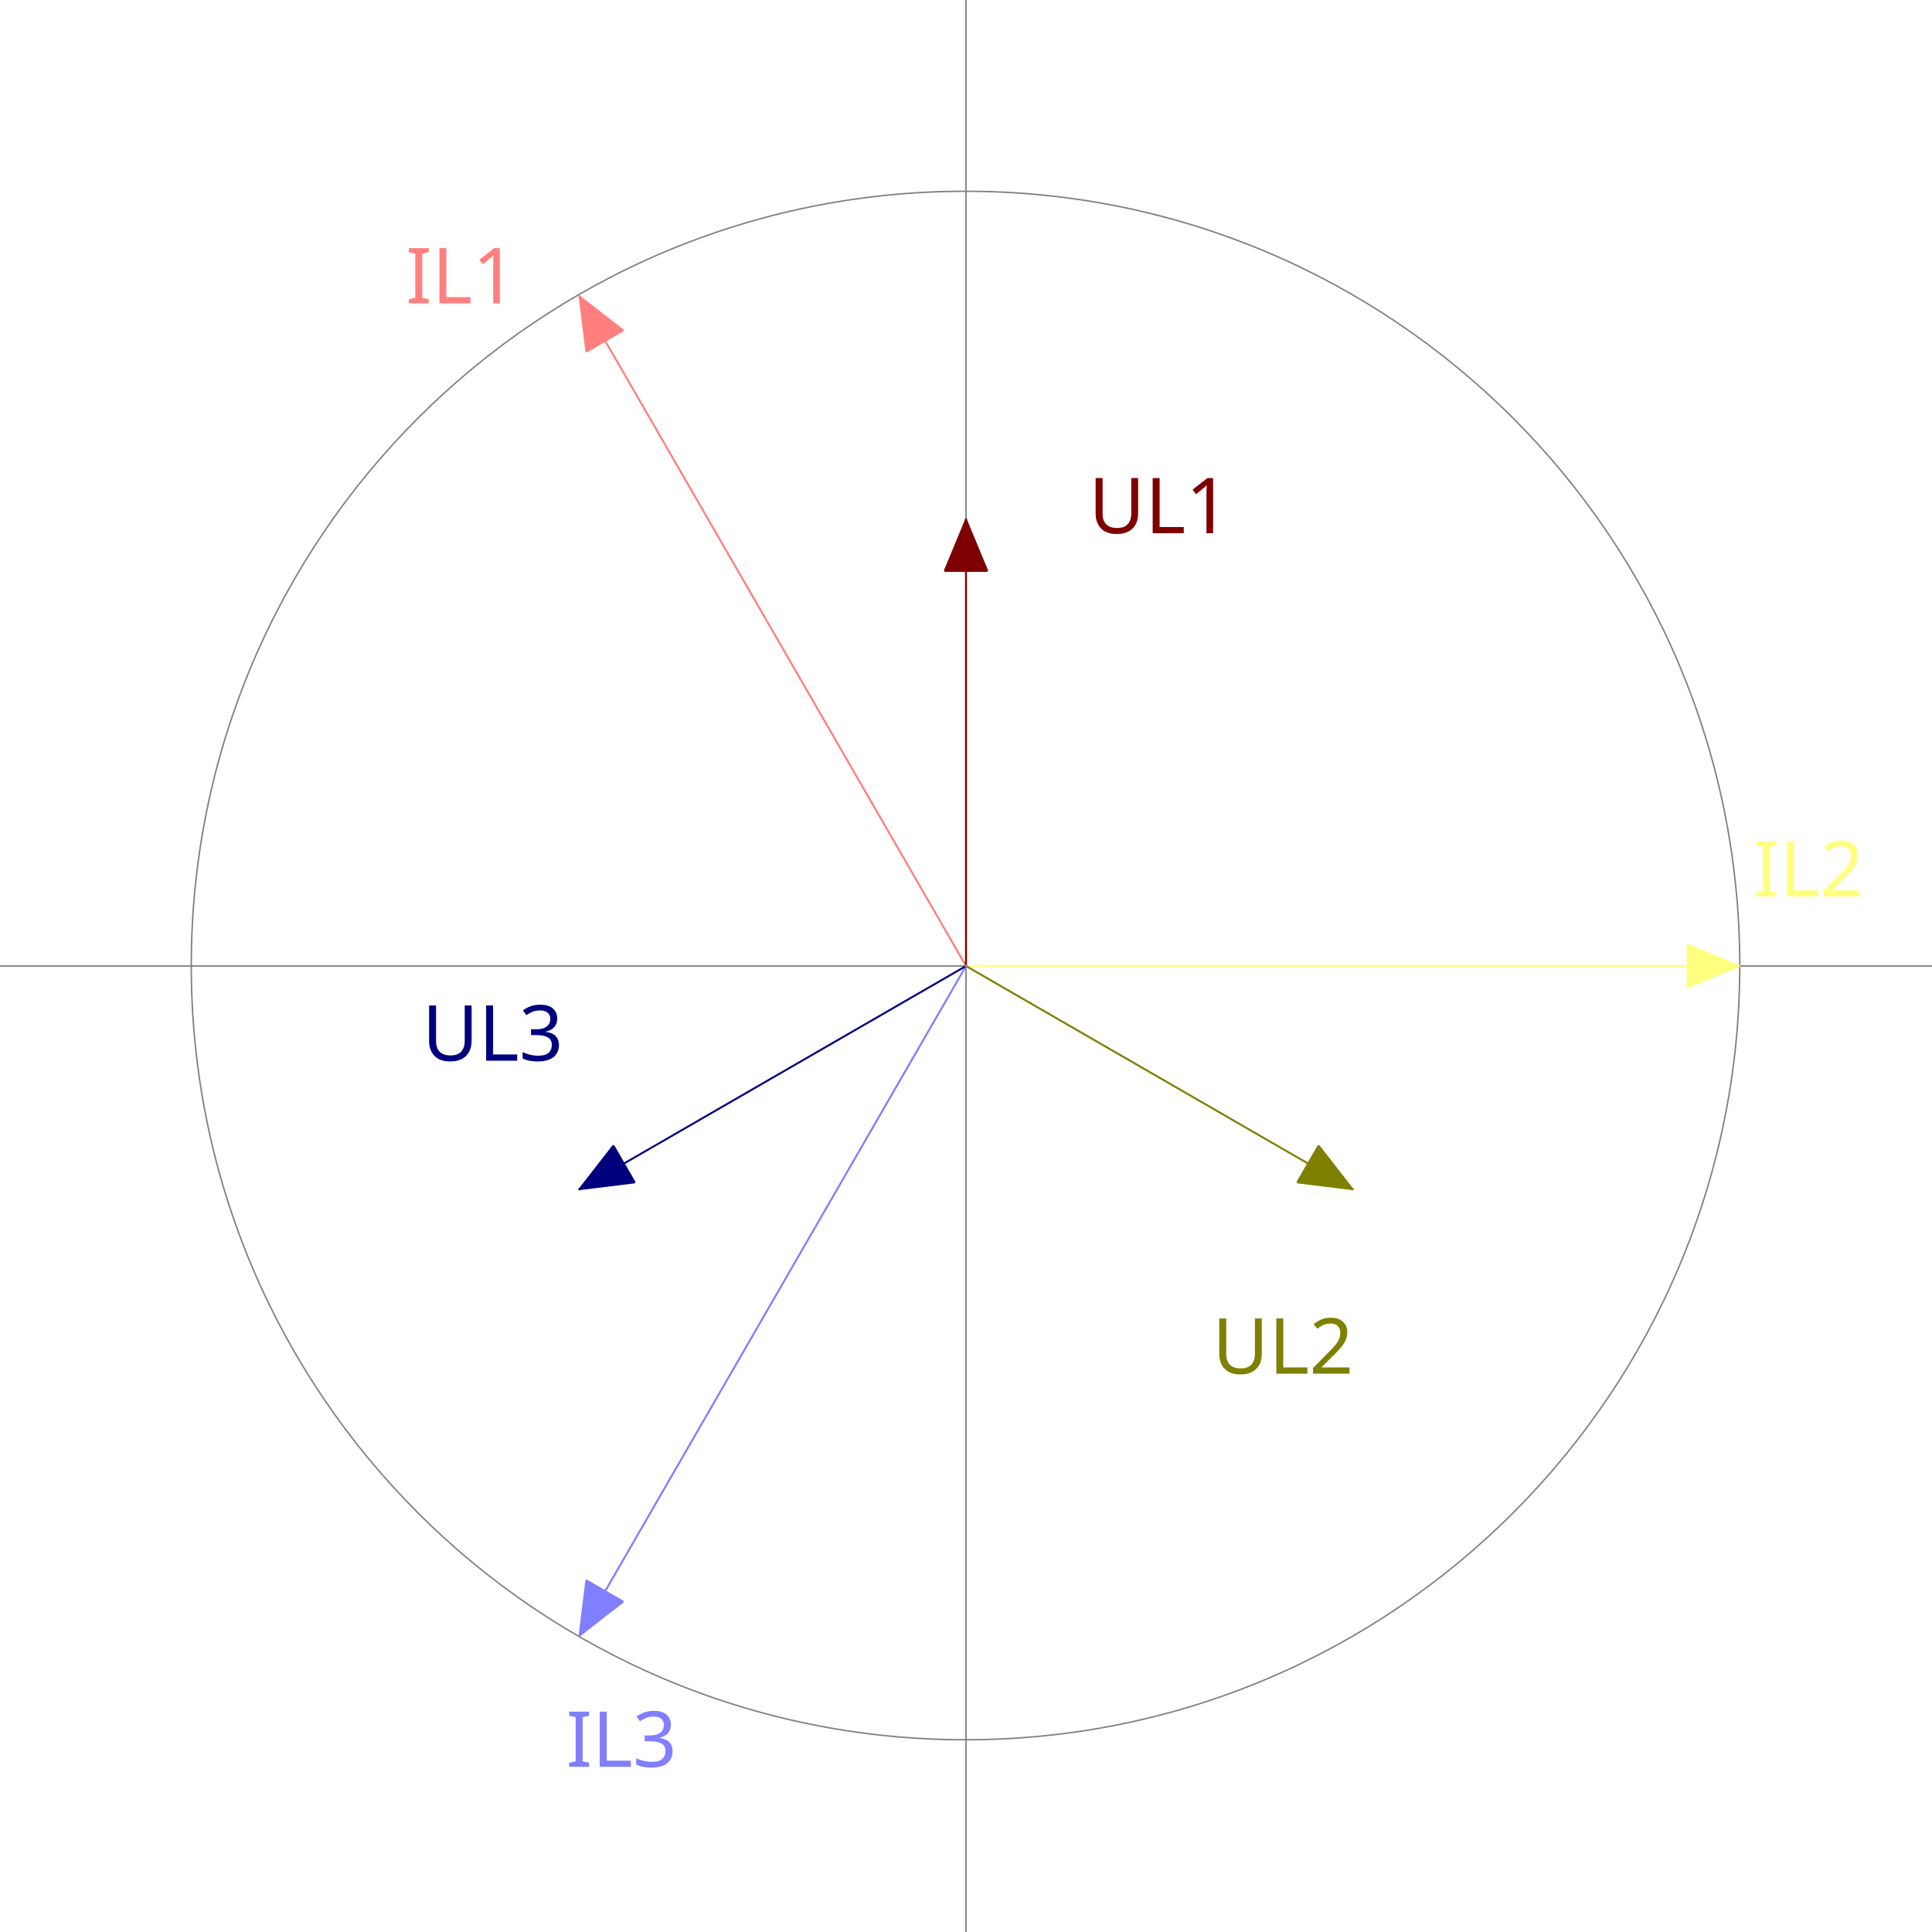
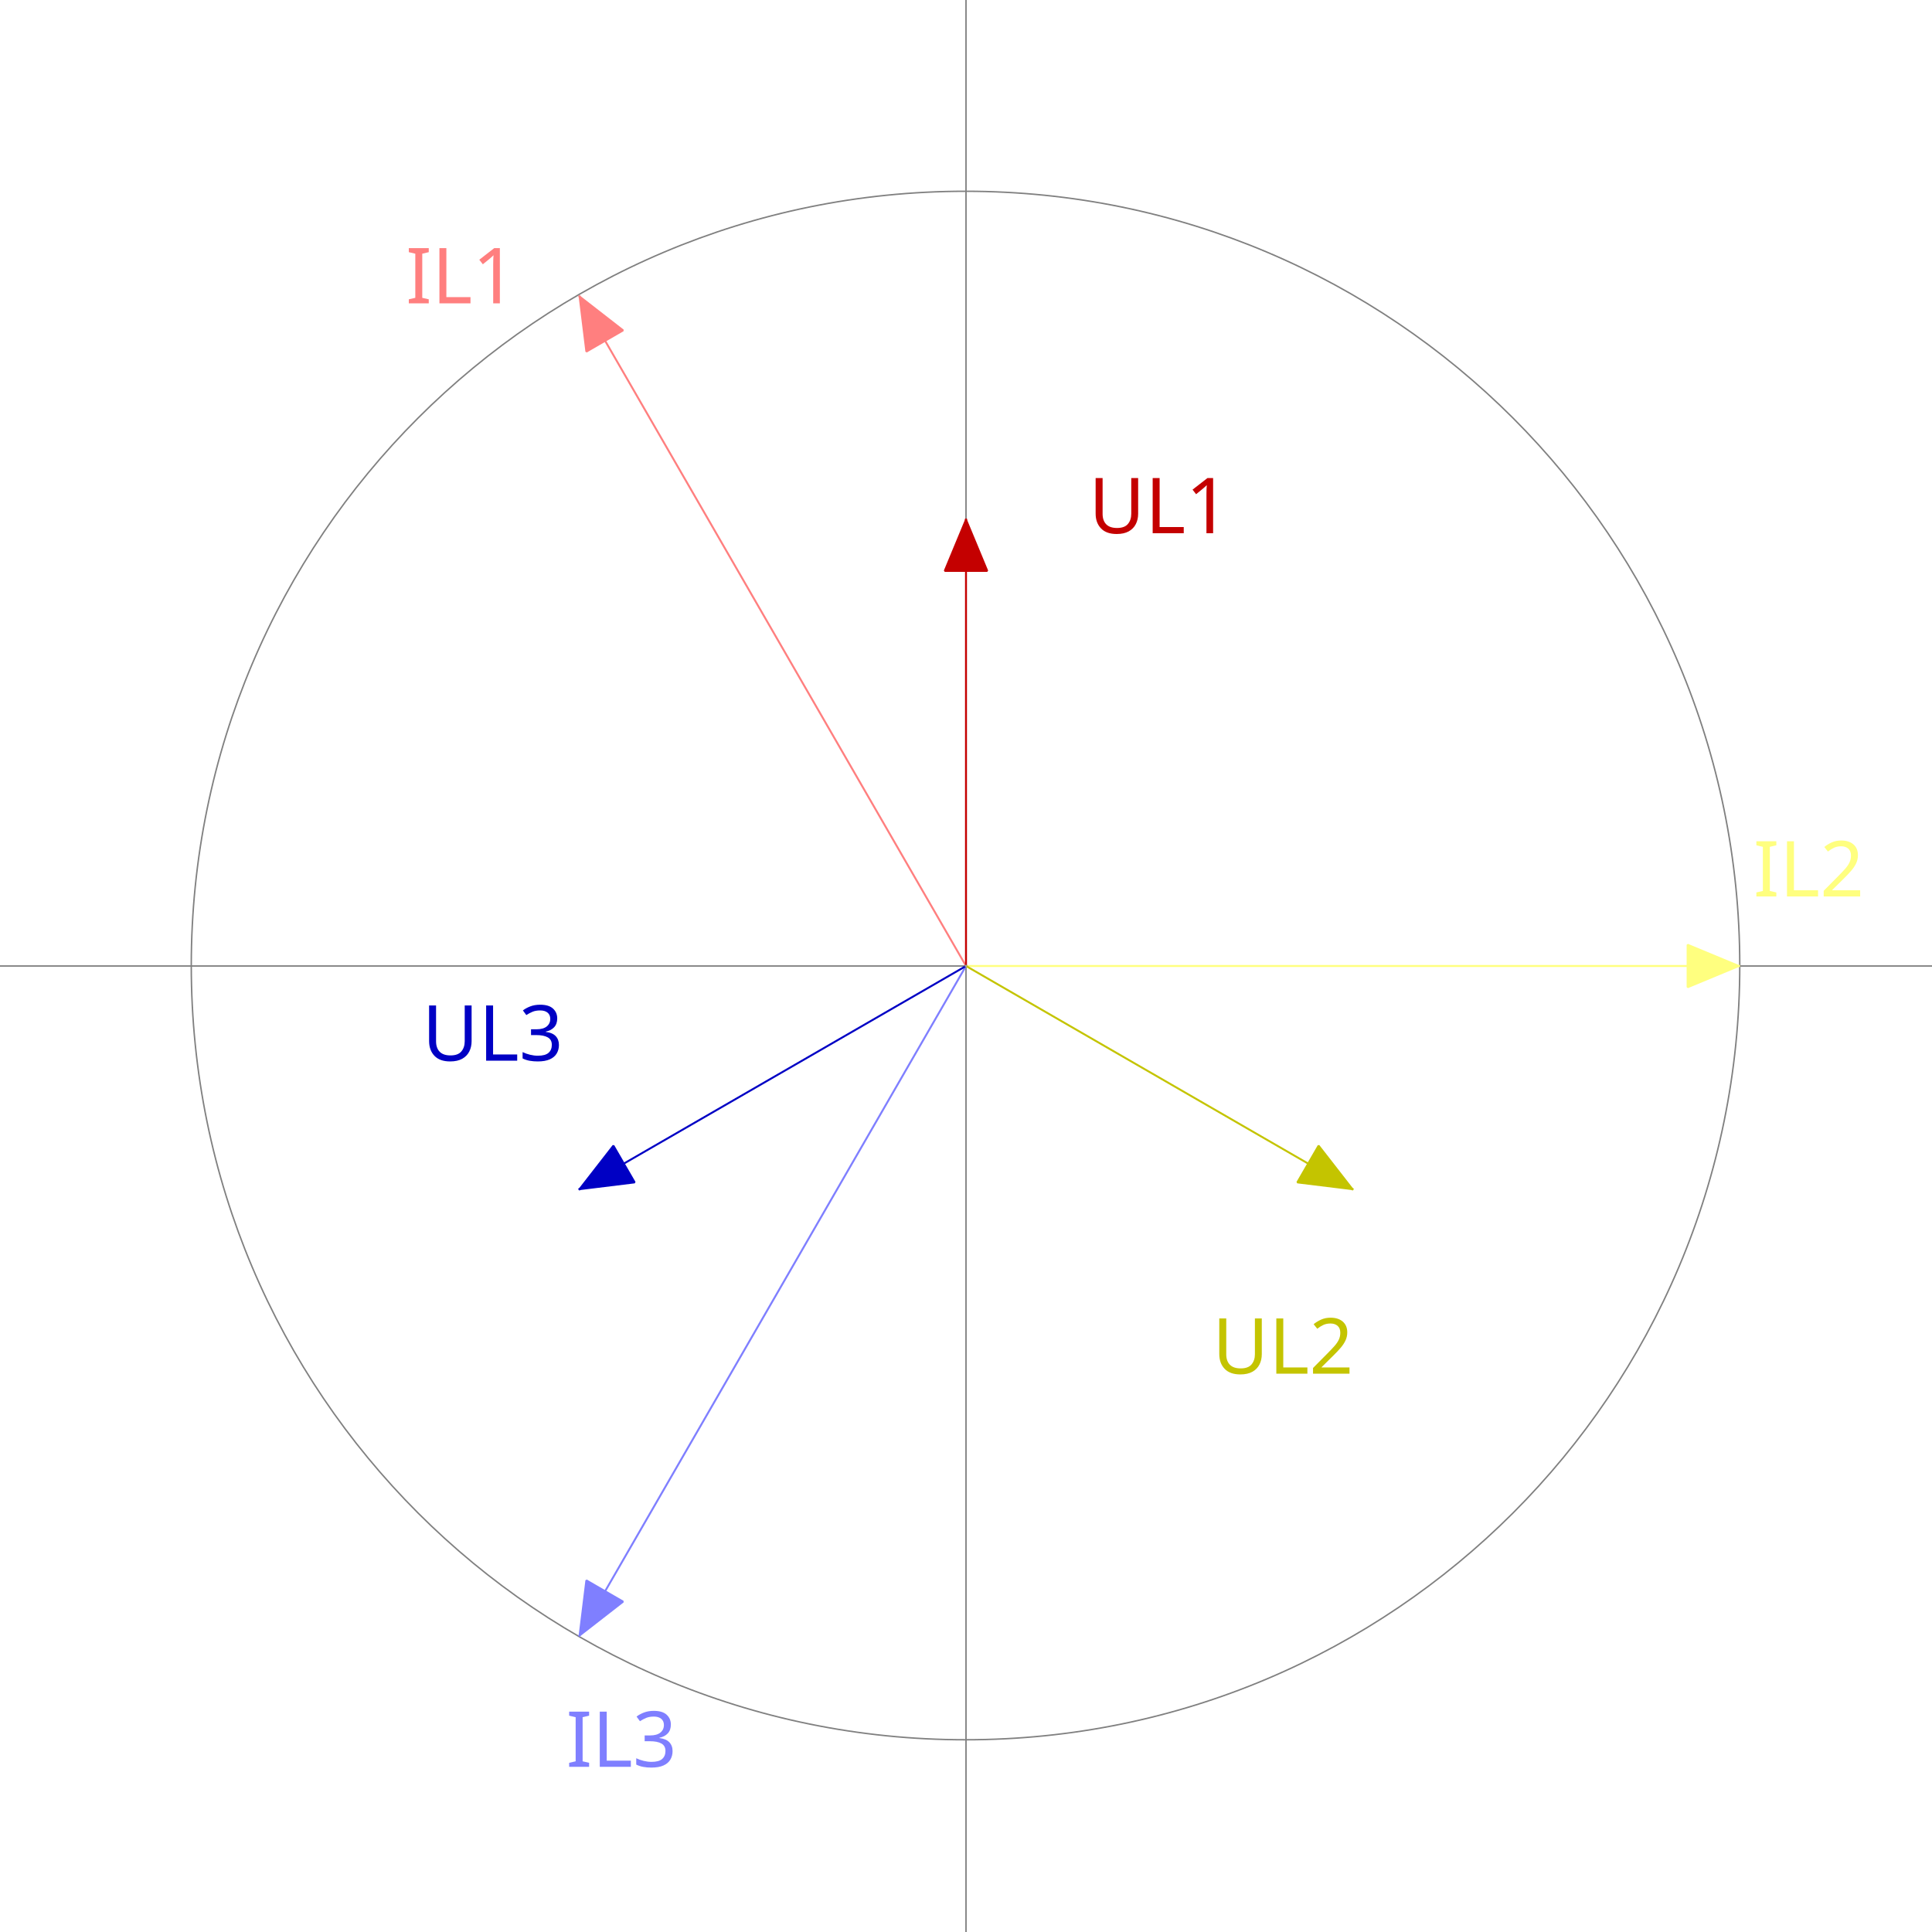
<svg xmlns="http://www.w3.org/2000/svg" width="705.556mm" height="705.556mm" viewBox="0 0 2000 2000" version="1.2" baseProfile="tiny">
  <defs>
</defs>
  <g fill="none" stroke="black" stroke-width="1" fill-rule="evenodd" stroke-linecap="square" stroke-linejoin="bevel">
    <g fill="none" stroke="#808080" stroke-opacity="1" stroke-width="1.5" stroke-linecap="square" stroke-linejoin="bevel" transform="matrix(1,0,0,1,0,0)" font-family="Sans" font-size="80" font-weight="400" font-style="normal">
      <polyline fill="none" vector-effect="none" points="0,1000 2000,1000 " />
      <polyline fill="none" vector-effect="none" points="1000,0 1000,2000 " />
      <path vector-effect="none" fill-rule="evenodd" d="M1801,999.5 C1801,556.844 1442.16,198 999.5,198 C556.844,198 198,556.844 198,999.5 C198,1442.16 556.844,1801 999.5,1801 C1442.16,1801 1801,1442.16 1801,999.5 " />
    </g>
    <g fill="none" stroke="#7f7fff" stroke-opacity="1" stroke-width="2" stroke-linecap="square" stroke-linejoin="bevel" transform="matrix(1,0,0,1,0,0)" font-family="Sans" font-size="80" font-weight="400" font-style="normal">
      <path vector-effect="none" fill-rule="evenodd" d="M600,1693 L607,1636 L645,1658 L600,1693" />
    </g>
    <g fill="#7f7fff" fill-opacity="1" stroke="none" transform="matrix(1,0,0,1,0,0)" font-family="Sans" font-size="80" font-weight="400" font-style="normal">
      <path vector-effect="none" fill-rule="evenodd" d="M600,1693 L607,1636 L645,1658" />
    </g>
    <g fill="none" stroke="#7f7fff" stroke-opacity="1" stroke-width="2" stroke-linecap="square" stroke-linejoin="bevel" transform="matrix(1,0,0,1,0,0)" font-family="Sans" font-size="80" font-weight="400" font-style="normal">
      <polyline fill="none" vector-effect="none" points="1000,1000 600,1693 " />
      <text fill="#7f7fff" fill-opacity="1" stroke="none" xml:space="preserve" x="586" y="1829" font-family="Sans" font-size="80" font-weight="400" font-style="normal">IL3</text>
    </g>
    <g fill="none" stroke="#ffff7f" stroke-opacity="1" stroke-width="2" stroke-linecap="square" stroke-linejoin="bevel" transform="matrix(1,0,0,1,0,0)" font-family="Sans" font-size="80" font-weight="400" font-style="normal">
      <path vector-effect="none" fill-rule="evenodd" d="M1800,1000 L1747,1022 L1747,978 L1800,1000" />
    </g>
    <g fill="#ffff7f" fill-opacity="1" stroke="none" transform="matrix(1,0,0,1,0,0)" font-family="Sans" font-size="80" font-weight="400" font-style="normal">
      <path vector-effect="none" fill-rule="evenodd" d="M1800,1000 L1747,1022 L1747,978" />
    </g>
    <g fill="none" stroke="#ffff7f" stroke-opacity="1" stroke-width="2" stroke-linecap="square" stroke-linejoin="bevel" transform="matrix(1,0,0,1,0,0)" font-family="Sans" font-size="80" font-weight="400" font-style="normal">
      <polyline fill="none" vector-effect="none" points="1000,1000 1800,1000 " />
      <text fill="#ffff7f" fill-opacity="1" stroke="none" xml:space="preserve" x="1815" y="928" font-family="Sans" font-size="80" font-weight="400" font-style="normal">IL2</text>
    </g>
    <g fill="none" stroke="#ff7f7f" stroke-opacity="1" stroke-width="2" stroke-linecap="square" stroke-linejoin="bevel" transform="matrix(1,0,0,1,0,0)" font-family="Sans" font-size="80" font-weight="400" font-style="normal">
      <path vector-effect="none" fill-rule="evenodd" d="M600,307 L645,342 L607,364 L600,307" />
    </g>
    <g fill="#ff7f7f" fill-opacity="1" stroke="none" transform="matrix(1,0,0,1,0,0)" font-family="Sans" font-size="80" font-weight="400" font-style="normal">
      <path vector-effect="none" fill-rule="evenodd" d="M600,307 L645,342 L607,364" />
    </g>
    <g fill="none" stroke="#ff7f7f" stroke-opacity="1" stroke-width="2" stroke-linecap="square" stroke-linejoin="bevel" transform="matrix(1,0,0,1,0,0)" font-family="Sans" font-size="80" font-weight="400" font-style="normal">
      <polyline fill="none" vector-effect="none" points="1000,1000 600,307 " />
      <text fill="#ff7f7f" fill-opacity="1" stroke="none" xml:space="preserve" x="420" y="314" font-family="Sans" font-size="80" font-weight="400" font-style="normal">IL1</text>
    </g>
-     <g fill="none" stroke="#7f0000" stroke-opacity="1" stroke-width="2" stroke-linecap="square" stroke-linejoin="bevel" transform="matrix(1,0,0,1,0,0)" font-family="Sans" font-size="80" font-weight="400" font-style="normal">
+     <g fill="none" stroke="#c40000" stroke-opacity="1" stroke-width="2" stroke-linecap="square" stroke-linejoin="bevel" transform="matrix(1,0,0,1,0,0)" font-family="Sans" font-size="80" font-weight="400" font-style="normal">
      <path vector-effect="none" fill-rule="evenodd" d="M1000,538 L1022,591 L978,591 L1000,538" />
    </g>
-     <g fill="#7f0000" fill-opacity="1" stroke="none" transform="matrix(1,0,0,1,0,0)" font-family="Sans" font-size="80" font-weight="400" font-style="normal">
+     <g fill="#c40000" fill-opacity="1" stroke="none" transform="matrix(1,0,0,1,0,0)" font-family="Sans" font-size="80" font-weight="400" font-style="normal">
      <path vector-effect="none" fill-rule="evenodd" d="M1000,538 L1022,591 L978,591" />
    </g>
-     <g fill="none" stroke="#7f0000" stroke-opacity="1" stroke-width="2" stroke-linecap="square" stroke-linejoin="bevel" transform="matrix(1,0,0,1,0,0)" font-family="Sans" font-size="80" font-weight="400" font-style="normal">
+     <g fill="none" stroke="#c40000" stroke-opacity="1" stroke-width="2" stroke-linecap="square" stroke-linejoin="bevel" transform="matrix(1,0,0,1,0,0)" font-family="Sans" font-size="80" font-weight="400" font-style="normal">
      <polyline fill="none" vector-effect="none" points="1000,1000 1000,538 " />
-       <text fill="#7f0000" fill-opacity="1" stroke="none" xml:space="preserve" x="1127" y="552" font-family="Sans" font-size="80" font-weight="400" font-style="normal">UL1</text>
+       <text fill="#c40000" fill-opacity="1" stroke="none" xml:space="preserve" x="1127" y="552" font-family="Sans" font-size="80" font-weight="400" font-style="normal">UL1</text>
    </g>
-     <g fill="none" stroke="#00007f" stroke-opacity="1" stroke-width="2" stroke-linecap="square" stroke-linejoin="bevel" transform="matrix(1,0,0,1,0,0)" font-family="Sans" font-size="80" font-weight="400" font-style="normal">
+     <g fill="none" stroke="#0000c4" stroke-opacity="1" stroke-width="2" stroke-linecap="square" stroke-linejoin="bevel" transform="matrix(1,0,0,1,0,0)" font-family="Sans" font-size="80" font-weight="400" font-style="normal">
      <path vector-effect="none" fill-rule="evenodd" d="M600,1231 L635,1186 L657,1224 L600,1231" />
    </g>
-     <g fill="#00007f" fill-opacity="1" stroke="none" transform="matrix(1,0,0,1,0,0)" font-family="Sans" font-size="80" font-weight="400" font-style="normal">
+     <g fill="#0000c4" fill-opacity="1" stroke="none" transform="matrix(1,0,0,1,0,0)" font-family="Sans" font-size="80" font-weight="400" font-style="normal">
      <path vector-effect="none" fill-rule="evenodd" d="M600,1231 L635,1186 L657,1224" />
    </g>
-     <g fill="none" stroke="#00007f" stroke-opacity="1" stroke-width="2" stroke-linecap="square" stroke-linejoin="bevel" transform="matrix(1,0,0,1,0,0)" font-family="Sans" font-size="80" font-weight="400" font-style="normal">
+     <g fill="none" stroke="#0000c4" stroke-opacity="1" stroke-width="2" stroke-linecap="square" stroke-linejoin="bevel" transform="matrix(1,0,0,1,0,0)" font-family="Sans" font-size="80" font-weight="400" font-style="normal">
      <polyline fill="none" vector-effect="none" points="1000,1000 600,1231 " />
-       <text fill="#00007f" fill-opacity="1" stroke="none" xml:space="preserve" x="437" y="1098" font-family="Sans" font-size="80" font-weight="400" font-style="normal">UL3</text>
+       <text fill="#0000c4" fill-opacity="1" stroke="none" xml:space="preserve" x="437" y="1098" font-family="Sans" font-size="80" font-weight="400" font-style="normal">UL3</text>
    </g>
-     <g fill="none" stroke="#7f7f00" stroke-opacity="1" stroke-width="2" stroke-linecap="square" stroke-linejoin="bevel" transform="matrix(1,0,0,1,0,0)" font-family="Sans" font-size="80" font-weight="400" font-style="normal">
+     <g fill="none" stroke="#c4c400" stroke-opacity="1" stroke-width="2" stroke-linecap="square" stroke-linejoin="bevel" transform="matrix(1,0,0,1,0,0)" font-family="Sans" font-size="80" font-weight="400" font-style="normal">
      <path vector-effect="none" fill-rule="evenodd" d="M1400,1231 L1343,1224 L1365,1186 L1400,1231" />
    </g>
-     <g fill="#7f7f00" fill-opacity="1" stroke="none" transform="matrix(1,0,0,1,0,0)" font-family="Sans" font-size="80" font-weight="400" font-style="normal">
+     <g fill="#c4c400" fill-opacity="1" stroke="none" transform="matrix(1,0,0,1,0,0)" font-family="Sans" font-size="80" font-weight="400" font-style="normal">
      <path vector-effect="none" fill-rule="evenodd" d="M1400,1231 L1343,1224 L1365,1186" />
    </g>
-     <g fill="none" stroke="#7f7f00" stroke-opacity="1" stroke-width="2" stroke-linecap="square" stroke-linejoin="bevel" transform="matrix(1,0,0,1,0,0)" font-family="Sans" font-size="80" font-weight="400" font-style="normal">
+     <g fill="none" stroke="#c4c400" stroke-opacity="1" stroke-width="2" stroke-linecap="square" stroke-linejoin="bevel" transform="matrix(1,0,0,1,0,0)" font-family="Sans" font-size="80" font-weight="400" font-style="normal">
      <polyline fill="none" vector-effect="none" points="1000,1000 1400,1231 " />
-       <text fill="#7f7f00" fill-opacity="1" stroke="none" xml:space="preserve" x="1255" y="1422" font-family="Sans" font-size="80" font-weight="400" font-style="normal">UL2</text>
+       <text fill="#c4c400" fill-opacity="1" stroke="none" xml:space="preserve" x="1255" y="1422" font-family="Sans" font-size="80" font-weight="400" font-style="normal">UL2</text>
    </g>
    <g fill="none" stroke="#a0a0a4" stroke-opacity="1" stroke-width="2" stroke-linecap="square" stroke-linejoin="bevel" transform="matrix(1,0,0,1,0,0)" font-family="Sans" font-size="80" font-weight="400" font-style="normal">
</g>
    <g fill="#a0a0a4" fill-opacity="1" stroke="none" transform="matrix(1,0,0,1,0,0)" font-family="Sans" font-size="80" font-weight="400" font-style="normal">
      <rect x="999" y="999" width="2" height="2" />
    </g>
    <g fill="none" stroke="#a0a0a4" stroke-opacity="1" stroke-width="2" stroke-linecap="square" stroke-linejoin="bevel" transform="matrix(1,0,0,1,0,0)" font-family="Sans" font-size="80" font-weight="400" font-style="normal">
</g>
  </g>
</svg>
